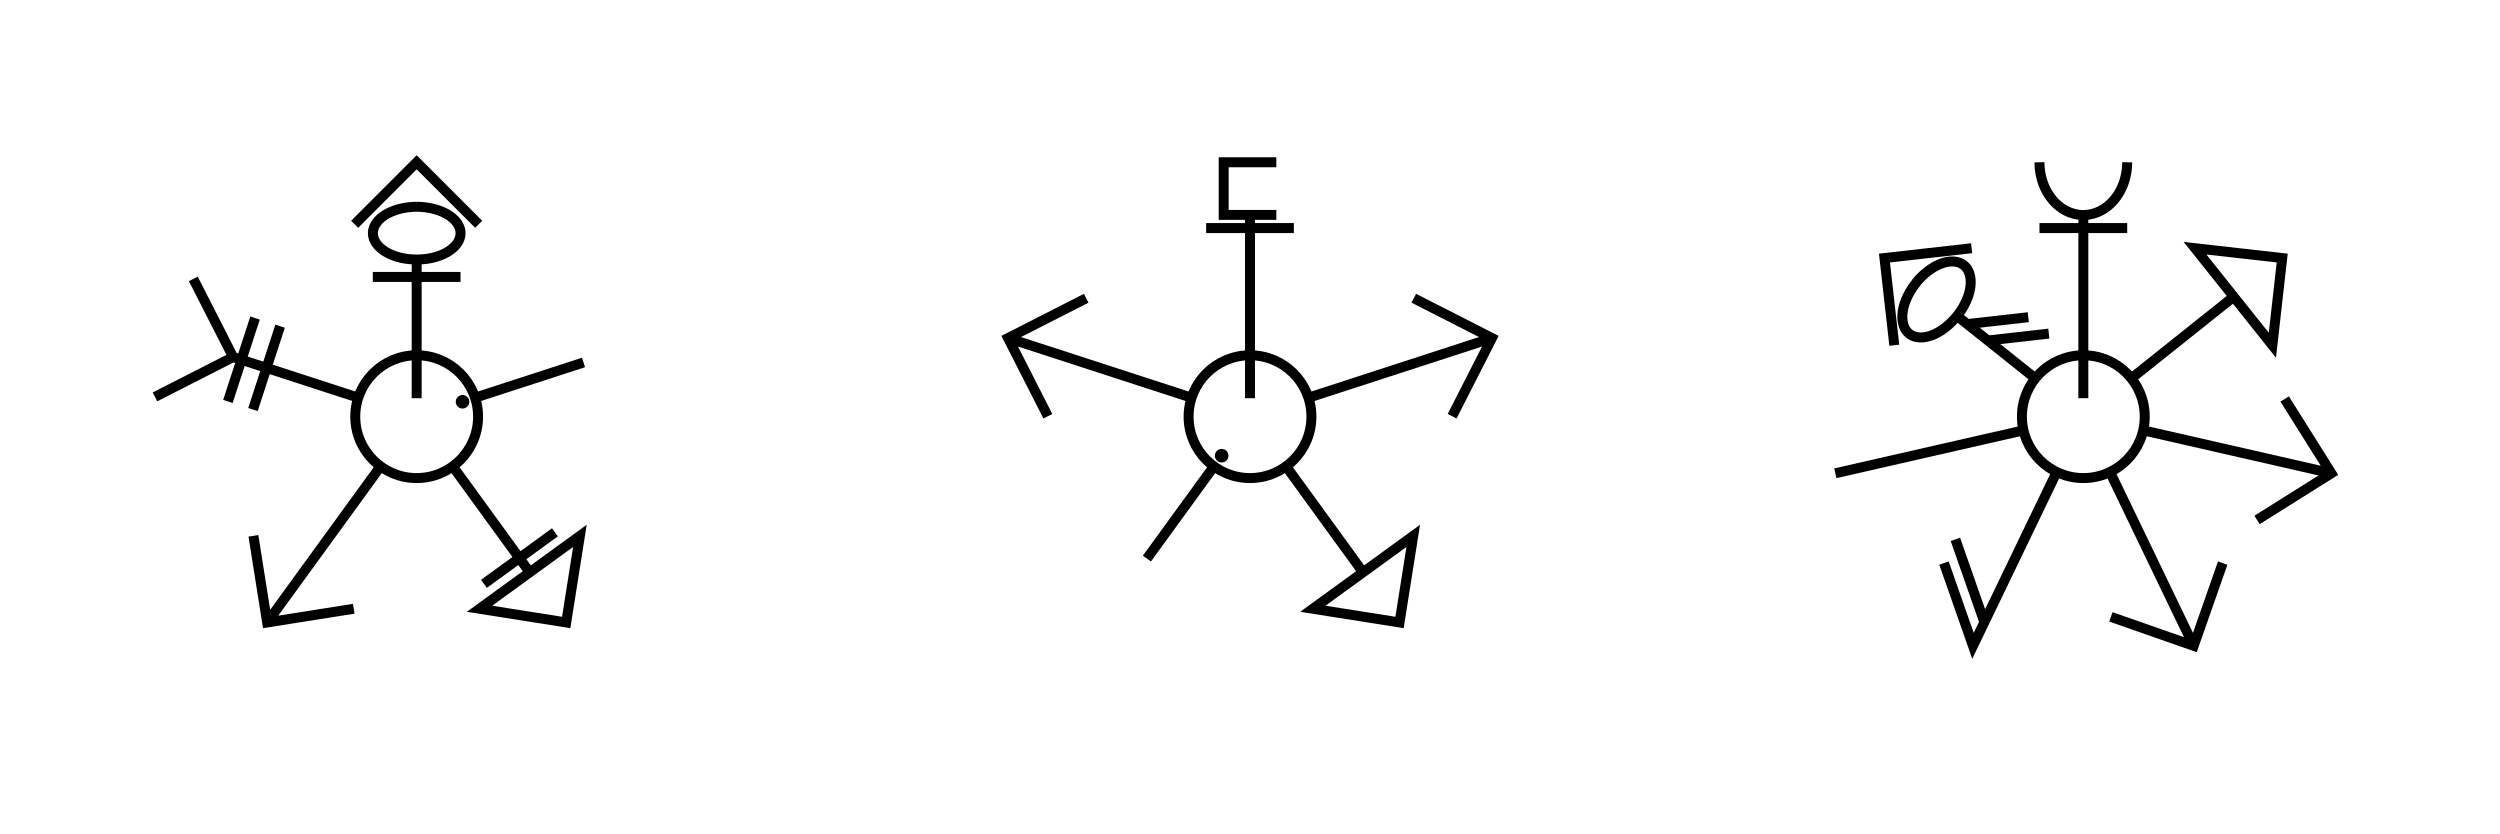
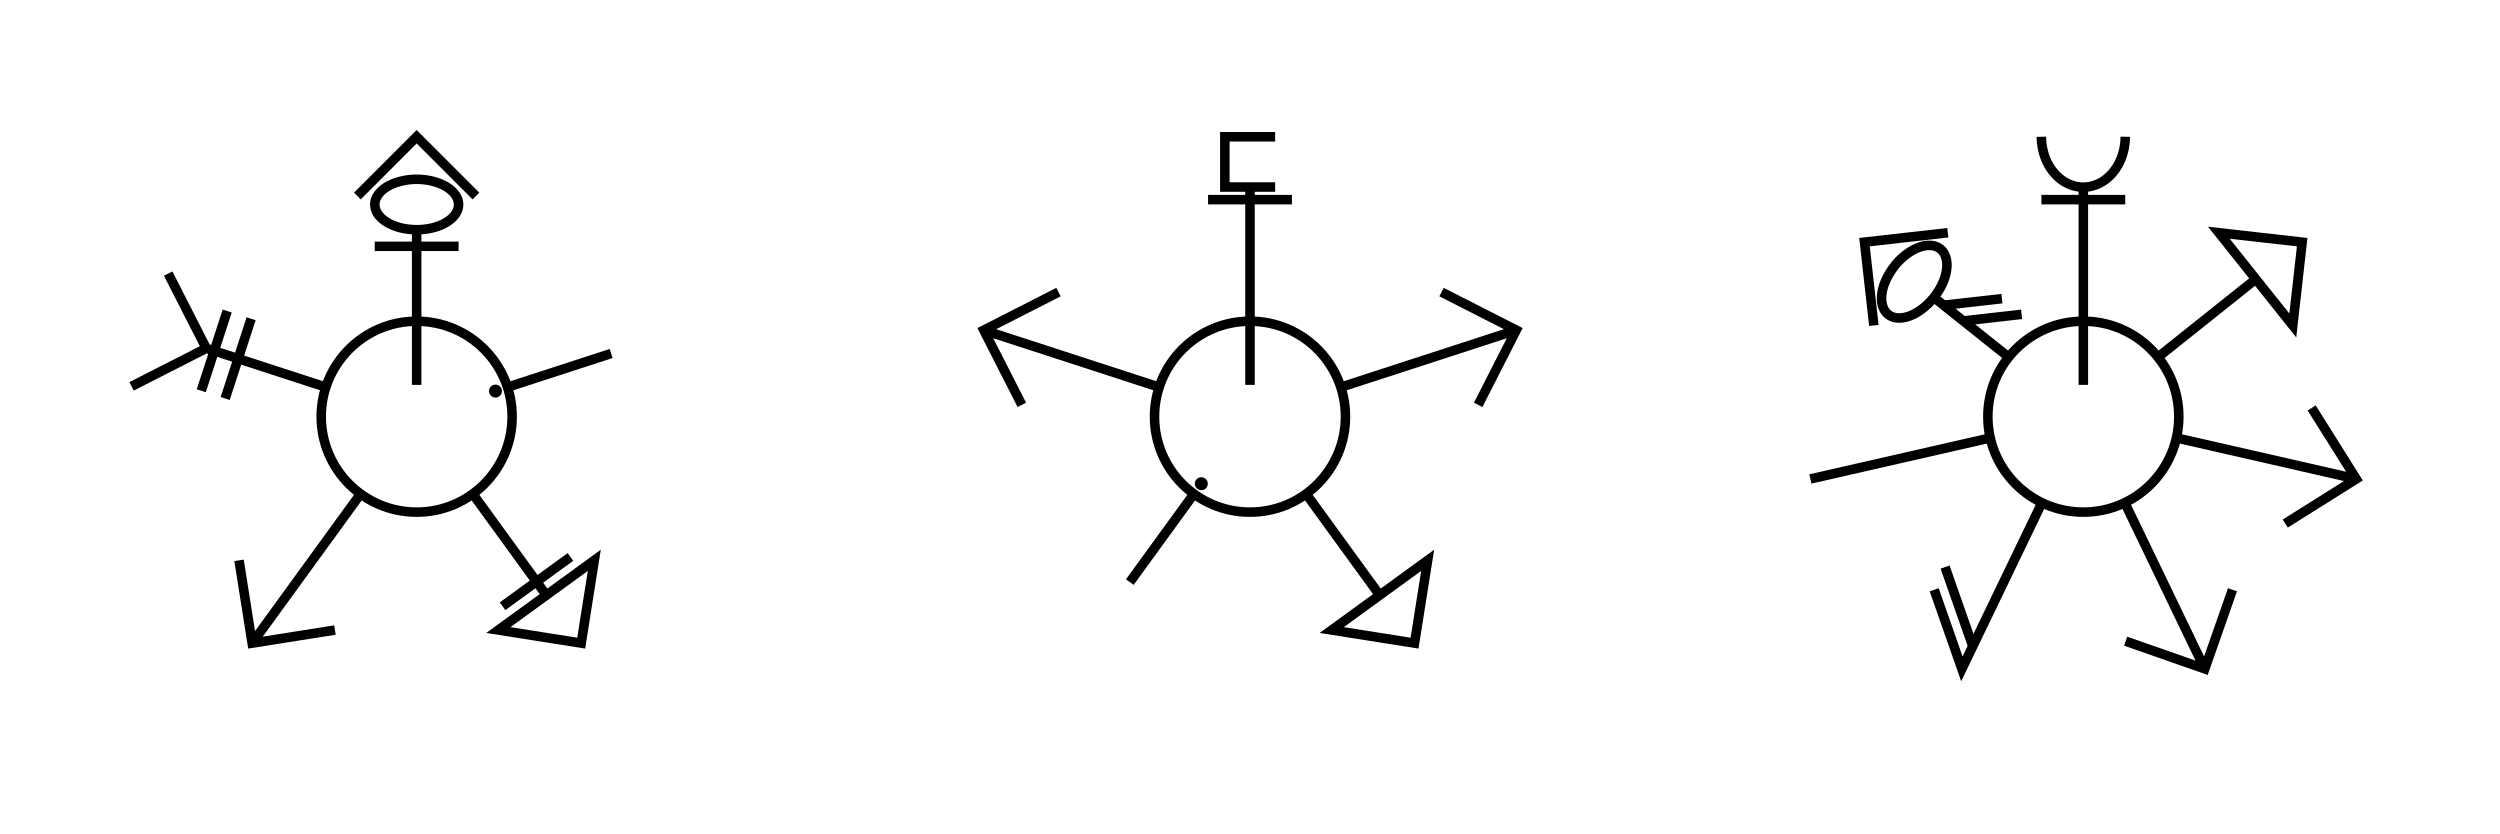
- <svg xmlns="http://www.w3.org/2000/svg" width="285" height="95" viewBox="0 0 285 95">
-   <path fill="none" stroke-width="1.136" stroke-linecap="butt" stroke-linejoin="miter" stroke="rgb(0%, 0%, 0%)" stroke-opacity="1" stroke-miterlimit="10" d="M 7 0 C 7 3.867 3.867 7 0 7 C -3.867 7 -7 3.867 -7 0 C -7 -3.867 -3.867 -7 0 -7 C 3.867 -7 7 -3.867 7 0 " transform="matrix(1, 0, 0, 1, 47.5, 47.5)" />
-   <path fill="none" stroke-width="1.136" stroke-linecap="butt" stroke-linejoin="miter" stroke="rgb(0%, 0%, 0%)" stroke-opacity="1" stroke-miterlimit="10" d="M 7 0 L 2.109 0 " transform="matrix(0.000000000000000061, -1, 1, 0.000000000000000061, 47.5, 47.5)" />
-   <path fill="none" stroke-width="1.136" stroke-linecap="butt" stroke-linejoin="miter" stroke="rgb(0%, 0%, 0%)" stroke-opacity="1" stroke-miterlimit="10" d="M 7 0 L 17.43 0 " transform="matrix(0.000000000000000061, -1, 1, 0.000000000000000061, 47.5, 47.5)" />
-   <path fill="none" stroke-width="1.136" stroke-linecap="butt" stroke-linejoin="miter" stroke="rgb(0%, 0%, 0%)" stroke-opacity="1" stroke-miterlimit="10" d="M 23.93 0 L 23.922 0.316 L 23.902 0.633 L 23.871 0.945 L 23.828 1.254 L 23.773 1.559 L 23.707 1.855 L 23.629 2.145 L 23.543 2.426 L 23.445 2.699 L 23.336 2.961 L 23.219 3.211 L 23.094 3.449 L 22.957 3.672 L 22.812 3.879 L 22.66 4.07 L 22.5 4.246 L 22.336 4.406 L 22.164 4.547 L 21.988 4.668 L 21.809 4.773 L 21.625 4.859 L 21.438 4.926 L 21.25 4.973 L 21.059 4.996 L 20.867 5 L 20.676 4.984 L 20.488 4.949 L 20.301 4.895 L 20.117 4.82 L 19.934 4.727 L 19.754 4.613 L 19.582 4.48 L 19.414 4.332 L 19.254 4.164 L 19.098 3.98 L 18.949 3.781 L 18.809 3.566 L 18.676 3.336 L 18.555 3.094 L 18.441 2.84 L 18.34 2.574 L 18.246 2.297 L 18.164 2.012 L 18.094 1.719 L 18.035 1.418 L 17.988 1.109 L 17.953 0.797 L 17.93 0.48 L 17.918 0.164 L 17.918 -0.152 L 17.93 -0.469 L 17.953 -0.785 L 17.988 -1.098 L 18.035 -1.406 L 18.094 -1.707 L 18.164 -2 L 18.246 -2.285 L 18.34 -2.562 L 18.441 -2.828 L 18.555 -3.082 L 18.676 -3.324 L 18.809 -3.555 L 18.949 -3.77 L 19.098 -3.969 L 19.254 -4.152 L 19.414 -4.32 L 19.582 -4.469 L 19.754 -4.602 L 19.934 -4.715 L 20.117 -4.809 L 20.301 -4.883 L 20.488 -4.938 L 20.676 -4.973 L 20.867 -4.988 L 21.059 -4.984 L 21.25 -4.961 L 21.438 -4.914 L 21.625 -4.848 L 21.809 -4.762 L 21.988 -4.656 L 22.164 -4.535 L 22.336 -4.395 L 22.5 -4.234 L 22.66 -4.059 L 22.812 -3.867 L 22.957 -3.66 L 23.094 -3.438 L 23.219 -3.199 L 23.336 -2.949 L 23.445 -2.688 L 23.543 -2.414 L 23.629 -2.133 L 23.707 -1.844 L 23.773 -1.547 L 23.828 -1.242 L 23.871 -0.934 L 23.902 -0.621 L 23.922 -0.305 L 23.93 0.012 " transform="matrix(0.000000000000000061, -1, 1, 0.000000000000000061, 47.5, 47.5)" />
-   <path fill="none" stroke-width="1.136" stroke-linecap="butt" stroke-linejoin="miter" stroke="rgb(0%, 0%, 0%)" stroke-opacity="1" stroke-miterlimit="10" d="M 15.93 0 L 15.93 -5 L 15.93 5 Z M 15.93 0 " transform="matrix(0.000000000000000061, -1, 1, 0.000000000000000061, 47.5, 47.5)" />
-   <path fill="none" stroke-width="1.136" stroke-linecap="butt" stroke-linejoin="miter" stroke="rgb(0%, 0%, 0%)" stroke-opacity="1" stroke-miterlimit="10" d="M 29 0 L 21.93 -7.07 L 29 0 L 21.93 7.07 Z M 29 0 " transform="matrix(0.000000000000000061, -1, 1, 0.000000000000000061, 47.5, 47.5)" />
-   <path fill="none" stroke-width="1.136" stroke-linecap="butt" stroke-linejoin="miter" stroke="rgb(0%, 0%, 0%)" stroke-opacity="1" stroke-miterlimit="10" d="M 6.999 -0.001 L 19.998 0 " transform="matrix(0.951057, -0.309017, 0.309017, 0.951057, 47.5, 47.5)" />
-   <path fill="none" stroke-width="1.136" stroke-linecap="butt" stroke-linejoin="miter" stroke="rgb(0%, 0%, 0%)" stroke-opacity="1" stroke-miterlimit="10" d="M 5.701 -0 L 5.696 0.04 L 5.684 0.077 L 5.655 0.129 L 5.63 0.154 L 5.598 0.176 L 5.584 0.184 L 5.547 0.196 L 5.512 0.202 L 5.491 0.203 L 5.452 0.198 L 5.414 0.186 L 5.38 0.167 L 5.364 0.153 L 5.351 0.141 L 5.317 0.093 L 5.298 0.038 L 5.296 0.02 L 5.294 -0.001 L 5.299 -0.04 L 5.311 -0.077 L 5.34 -0.129 L 5.365 -0.154 L 5.397 -0.177 L 5.412 -0.184 L 5.449 -0.197 L 5.483 -0.202 L 5.504 -0.204 L 5.544 -0.199 L 5.581 -0.187 L 5.616 -0.167 L 5.632 -0.154 L 5.644 -0.142 L 5.678 -0.094 L 5.697 -0.038 L 5.7 -0.021 L 5.701 -0 L 5.696 0.04 L 5.684 0.077 L 5.655 0.129 L 5.63 0.154 L 5.598 0.176 L 5.584 0.184 L 5.547 0.196 L 5.512 0.202 L 5.491 0.203 L 5.452 0.198 L 5.414 0.186 L 5.38 0.167 L 5.364 0.153 L 5.351 0.141 L 5.317 0.093 L 5.298 0.038 L 5.296 0.02 L 5.294 -0.001 " transform="matrix(0.951057, -0.309017, 0.309017, 0.951057, 47.5, 47.5)" />
-   <path fill="none" stroke-width="1.136" stroke-linecap="butt" stroke-linejoin="miter" stroke="rgb(0%, 0%, 0%)" stroke-opacity="1" stroke-miterlimit="10" d="M 7 0.002 L 21.928 0.003 " transform="matrix(0.587785, 0.809017, -0.809017, 0.587785, 47.5, 47.5)" />
-   <path fill="none" stroke-width="1.136" stroke-linecap="butt" stroke-linejoin="miter" stroke="rgb(0%, 0%, 0%)" stroke-opacity="1" stroke-miterlimit="10" d="M 29 -0.001 L 21.93 -7.07 L 21.929 7.073 Z M 29 -0.001 " transform="matrix(0.587785, 0.809017, -0.809017, 0.587785, 47.5, 47.5)" />
-   <path fill="none" stroke-width="1.136" stroke-linecap="butt" stroke-linejoin="miter" stroke="rgb(0%, 0%, 0%)" stroke-opacity="1" stroke-miterlimit="10" d="M 19.928 -0.002 L 19.93 -5.002 L 19.926 4.999 Z M 19.928 -0.002 " transform="matrix(0.587785, 0.809017, -0.809017, 0.587785, 47.5, 47.5)" />
-   <path fill="none" stroke-width="1.136" stroke-linecap="butt" stroke-linejoin="miter" stroke="rgb(0%, 0%, 0%)" stroke-opacity="1" stroke-miterlimit="10" d="M 28.749 0.001 L 6.997 0.001 L 28.749 0.001 M 29 0.001 L 21.932 -7.069 L 29 0.001 L 21.93 7.07 Z M 29 0.001 " transform="matrix(-0.587785, 0.809017, -0.809017, -0.587785, 47.5, 47.5)" />
-   <path fill="none" stroke-width="1.136" stroke-linecap="butt" stroke-linejoin="miter" stroke="rgb(0%, 0%, 0%)" stroke-opacity="1" stroke-miterlimit="10" d="M 21.998 -0.001 L 6.998 -0.002 L 21.998 -0.001 L 29.07 -7.071 L 21.998 -0.001 L 29.069 7.07 Z M 21.998 -0.001 " transform="matrix(-0.951057, -0.309017, 0.309017, -0.951057, 47.5, 47.5)" />
-   <path fill="none" stroke-width="1.136" stroke-linecap="butt" stroke-linejoin="miter" stroke="rgb(0%, 0%, 0%)" stroke-opacity="1" stroke-miterlimit="10" d="M 21 -0.001 L 21.002 -5 L 20.998 4.998 Z M 21 -0.001 " transform="matrix(-0.951057, -0.309017, 0.309017, -0.951057, 47.5, 47.5)" />
-   <path fill="none" stroke-width="1.136" stroke-linecap="butt" stroke-linejoin="miter" stroke="rgb(0%, 0%, 0%)" stroke-opacity="1" stroke-miterlimit="10" d="M 17.998 0.001 L 18 -4.998 L 17.996 5 Z M 17.998 0.001 " transform="matrix(-0.951057, -0.309017, 0.309017, -0.951057, 47.5, 47.5)" />
-   <path fill="none" stroke-width="1.136" stroke-linecap="butt" stroke-linejoin="miter" stroke="rgb(0%, 0%, 0%)" stroke-opacity="1" stroke-miterlimit="10" d="M 7 0 C 7 3.867 3.867 7 0 7 C -3.867 7 -7 3.867 -7 0 C -7 -3.867 -3.867 -7 0 -7 C 3.867 -7 7 -3.867 7 0 " transform="matrix(1, 0, 0, 1, 142.5, 47.5)" />
-   <path fill="none" stroke-width="1.136" stroke-linecap="butt" stroke-linejoin="miter" stroke="rgb(0%, 0%, 0%)" stroke-opacity="1" stroke-miterlimit="10" d="M 7 0 L 2.109 0 " transform="matrix(0.000000000000000061, -1, 1, 0.000000000000000061, 142.5, 47.5)" />
-   <path fill="none" stroke-width="1.136" stroke-linecap="butt" stroke-linejoin="miter" stroke="rgb(0%, 0%, 0%)" stroke-opacity="1" stroke-miterlimit="10" d="M 7 0 L 23 0 " transform="matrix(0.000000000000000061, -1, 1, 0.000000000000000061, 142.5, 47.5)" />
-   <path fill="none" stroke-width="1.136" stroke-linecap="butt" stroke-linejoin="miter" stroke="rgb(0%, 0%, 0%)" stroke-opacity="1" stroke-miterlimit="10" d="M 23 3 L 23 -3 L 29 -3 L 29 3 L 29 -3 L 23 -3 Z M 23 3 " transform="matrix(0.000000000000000061, -1, 1, 0.000000000000000061, 142.5, 47.5)" />
-   <path fill="none" stroke-width="1.136" stroke-linecap="butt" stroke-linejoin="miter" stroke="rgb(0%, 0%, 0%)" stroke-opacity="1" stroke-miterlimit="10" d="M 21.5 0 L 21.5 -5 L 21.5 5 Z M 21.5 0 " transform="matrix(0.000000000000000061, -1, 1, 0.000000000000000061, 142.5, 47.5)" />
-   <path fill="none" stroke-width="1.136" stroke-linecap="butt" stroke-linejoin="miter" stroke="rgb(0%, 0%, 0%)" stroke-opacity="1" stroke-miterlimit="10" d="M 28.75 0.002 L 7.002 0.004 L 28.75 0.002 M 29.001 0.001 L 21.93 -7.069 L 29.001 0.001 L 21.931 7.072 Z M 29.001 0.001 " transform="matrix(0.951057, -0.309017, 0.309017, 0.951057, 142.5, 47.5)" />
-   <path fill="none" stroke-width="1.136" stroke-linecap="butt" stroke-linejoin="miter" stroke="rgb(0%, 0%, 0%)" stroke-opacity="1" stroke-miterlimit="10" d="M 7 0.002 L 21.928 0.003 " transform="matrix(0.587785, 0.809017, -0.809017, 0.587785, 142.5, 47.5)" />
-   <path fill="none" stroke-width="1.136" stroke-linecap="butt" stroke-linejoin="miter" stroke="rgb(0%, 0%, 0%)" stroke-opacity="1" stroke-miterlimit="10" d="M 29 -0.001 L 21.93 -7.07 L 21.929 7.073 Z M 29 -0.001 " transform="matrix(0.587785, 0.809017, -0.809017, 0.587785, 142.5, 47.5)" />
-   <path fill="none" stroke-width="1.136" stroke-linecap="butt" stroke-linejoin="miter" stroke="rgb(0%, 0%, 0%)" stroke-opacity="1" stroke-miterlimit="10" d="M 7 -0.002 L 19.998 -0.001 " transform="matrix(-0.587785, 0.809017, -0.809017, -0.587785, 142.5, 47.5)" />
-   <path fill="none" stroke-width="1.136" stroke-linecap="butt" stroke-linejoin="miter" stroke="rgb(0%, 0%, 0%)" stroke-opacity="1" stroke-miterlimit="10" d="M 5.702 -0 L 5.702 0.019 L 5.699 0.036 L 5.688 0.073 L 5.672 0.104 L 5.661 0.122 L 5.634 0.151 L 5.602 0.174 L 5.566 0.191 L 5.545 0.196 L 5.511 0.202 L 5.472 0.201 L 5.416 0.184 L 5.4 0.176 L 5.382 0.165 L 5.353 0.138 L 5.33 0.106 L 5.305 0.052 L 5.3 0.031 L 5.297 0.014 L 5.298 -0.025 L 5.3 -0.041 L 5.312 -0.079 L 5.328 -0.11 L 5.339 -0.128 L 5.366 -0.157 L 5.398 -0.18 L 5.434 -0.196 L 5.454 -0.202 L 5.489 -0.207 L 5.528 -0.207 L 5.584 -0.189 L 5.599 -0.181 L 5.617 -0.17 L 5.647 -0.143 L 5.67 -0.112 L 5.694 -0.057 L 5.7 -0.037 L 5.703 -0.02 L 5.702 0.019 L 5.699 0.036 L 5.688 0.073 L 5.672 0.104 L 5.661 0.122 L 5.634 0.151 L 5.602 0.174 L 5.566 0.191 L 5.545 0.196 L 5.511 0.202 L 5.472 0.201 L 5.416 0.184 L 5.4 0.176 L 5.382 0.165 L 5.353 0.138 L 5.33 0.106 L 5.305 0.052 L 5.3 0.031 L 5.297 0.014 L 5.298 -0.006 " transform="matrix(-0.587785, 0.809017, -0.809017, -0.587785, 142.5, 47.5)" />
-   <path fill="none" stroke-width="1.136" stroke-linecap="butt" stroke-linejoin="miter" stroke="rgb(0%, 0%, 0%)" stroke-opacity="1" stroke-miterlimit="10" d="M 28.75 -0.002 L 7.002 -0.004 L 28.75 -0.002 M 29.001 -0.001 L 21.931 -7.072 L 29.001 -0.001 L 21.93 7.069 Z M 29.001 -0.001 " transform="matrix(-0.951057, -0.309017, 0.309017, -0.951057, 142.5, 47.5)" />
-   <path fill="none" stroke-width="1.136" stroke-linecap="butt" stroke-linejoin="miter" stroke="rgb(0%, 0%, 0%)" stroke-opacity="1" stroke-miterlimit="10" d="M 7 0 C 7 3.867 3.867 7 0 7 C -3.867 7 -7 3.867 -7 0 C -7 -3.867 -3.867 -7 0 -7 C 3.867 -7 7 -3.867 7 0 " transform="matrix(1, 0, 0, 1, 237.5, 47.5)" />
-   <path fill="none" stroke-width="1.136" stroke-linecap="butt" stroke-linejoin="miter" stroke="rgb(0%, 0%, 0%)" stroke-opacity="1" stroke-miterlimit="10" d="M 7 0 L 2.109 0 " transform="matrix(0.000000000000000061, -1, 1, 0.000000000000000061, 237.5, 47.5)" />
-   <path fill="none" stroke-width="1.136" stroke-linecap="butt" stroke-linejoin="miter" stroke="rgb(0%, 0%, 0%)" stroke-opacity="1" stroke-miterlimit="10" d="M 7 0 L 23 0 " transform="matrix(0.000000000000000061, -1, 1, 0.000000000000000061, 237.5, 47.5)" />
-   <path fill="none" stroke-width="1.136" stroke-linecap="butt" stroke-linejoin="miter" stroke="rgb(0%, 0%, 0%)" stroke-opacity="1" stroke-miterlimit="10" d="M 29 5 L 28.809 4.996 L 28.617 4.988 L 28.426 4.977 L 28.238 4.957 L 28.051 4.934 L 27.863 4.906 L 27.676 4.875 L 27.492 4.836 L 27.309 4.793 L 27.125 4.746 L 26.945 4.695 L 26.766 4.641 L 26.59 4.578 L 26.418 4.512 L 26.246 4.441 L 26.078 4.367 L 25.914 4.289 L 25.754 4.207 L 25.594 4.121 L 25.438 4.027 L 25.285 3.93 L 25.137 3.828 L 24.992 3.723 L 24.852 3.613 L 24.715 3.504 L 24.582 3.391 L 24.457 3.273 L 24.336 3.152 L 24.219 3.027 L 24.105 2.898 L 23.996 2.77 L 23.895 2.637 L 23.797 2.5 L 23.703 2.363 L 23.617 2.223 L 23.535 2.078 L 23.457 1.934 L 23.387 1.785 L 23.32 1.637 L 23.262 1.484 L 23.207 1.332 L 23.16 1.18 L 23.117 1.023 L 23.082 0.867 L 23.051 0.711 L 23.027 0.555 L 23.008 0.398 L 22.996 0.238 L 22.988 0.078 L 22.988 -0.082 L 22.996 -0.242 L 23.008 -0.402 L 23.027 -0.559 L 23.051 -0.715 L 23.082 -0.871 L 23.117 -1.027 L 23.16 -1.184 L 23.207 -1.336 L 23.262 -1.488 L 23.32 -1.641 L 23.387 -1.789 L 23.457 -1.938 L 23.535 -2.082 L 23.617 -2.227 L 23.703 -2.367 L 23.797 -2.504 L 23.895 -2.641 L 23.996 -2.773 L 24.105 -2.902 L 24.219 -3.031 L 24.336 -3.156 L 24.457 -3.277 L 24.582 -3.395 L 24.715 -3.508 L 24.852 -3.617 L 24.992 -3.727 L 25.137 -3.832 L 25.285 -3.934 L 25.438 -4.031 L 25.594 -4.125 L 25.754 -4.211 L 25.914 -4.293 L 26.078 -4.371 L 26.246 -4.445 L 26.418 -4.516 L 26.59 -4.582 L 26.766 -4.645 L 26.945 -4.699 L 27.125 -4.75 L 27.309 -4.797 L 27.492 -4.84 L 27.676 -4.879 L 27.863 -4.91 L 28.051 -4.938 L 28.238 -4.961 L 28.426 -4.98 L 28.617 -4.992 L 28.809 -5 L 29 -5.004 " transform="matrix(0.000000000000000061, -1, 1, 0.000000000000000061, 237.5, 47.5)" />
-   <path fill="none" stroke-width="1.136" stroke-linecap="butt" stroke-linejoin="miter" stroke="rgb(0%, 0%, 0%)" stroke-opacity="1" stroke-miterlimit="10" d="M 21.5 0 L 21.5 -5 L 21.5 5 Z M 21.5 0 " transform="matrix(0.000000000000000061, -1, 1, 0.000000000000000061, 237.5, 47.5)" />
-   <path fill="none" stroke-width="1.136" stroke-linecap="butt" stroke-linejoin="miter" stroke="rgb(0%, 0%, 0%)" stroke-opacity="1" stroke-miterlimit="10" d="M 6.999 0.001 L 21.928 0 " transform="matrix(0.781831, -0.62349, 0.62349, 0.781831, 237.5, 47.5)" />
-   <path fill="none" stroke-width="1.136" stroke-linecap="butt" stroke-linejoin="miter" stroke="rgb(0%, 0%, 0%)" stroke-opacity="1" stroke-miterlimit="10" d="M 29 -0.001 L 21.929 -7.074 L 21.927 7.069 Z M 29 -0.001 " transform="matrix(0.781831, -0.62349, 0.62349, 0.781831, 237.5, 47.5)" />
-   <path fill="none" stroke-width="1.136" stroke-linecap="butt" stroke-linejoin="miter" stroke="rgb(0%, 0%, 0%)" stroke-opacity="1" stroke-miterlimit="10" d="M 28.752 0 L 7.004 0 L 28.752 0 M 29.001 -0 L 21.929 -7.073 L 29.001 -0 L 21.928 7.071 Z M 29.001 -0 " transform="matrix(0.974928, 0.222521, -0.222521, 0.974928, 237.5, 47.5)" />
-   <path fill="none" stroke-width="1.136" stroke-linecap="butt" stroke-linejoin="miter" stroke="rgb(0%, 0%, 0%)" stroke-opacity="1" stroke-miterlimit="10" d="M 28.749 0.001 L 6.997 0.001 L 28.749 0.001 M 29 0.001 L 21.931 -7.071 L 29 0.001 L 21.928 7.07 Z M 29 0.001 " transform="matrix(0.433884, 0.900969, -0.900969, 0.433884, 237.5, 47.5)" />
-   <path fill="none" stroke-width="1.136" stroke-linecap="butt" stroke-linejoin="miter" stroke="rgb(0%, 0%, 0%)" stroke-opacity="1" stroke-miterlimit="10" d="M 29 -0.001 L 7.001 -0.003 L 29 -0.001 L 21.931 7.071 Z M 29 -0.001 " transform="matrix(-0.433884, 0.900969, -0.900969, -0.433884, 237.5, 47.5)" />
-   <path fill="none" stroke-width="1.136" stroke-linecap="butt" stroke-linejoin="miter" stroke="rgb(0%, 0%, 0%)" stroke-opacity="1" stroke-miterlimit="10" d="M 26.001 -0 L 18.932 7.072 Z M 26.001 -0 " transform="matrix(-0.433884, 0.900969, -0.900969, -0.433884, 237.5, 47.5)" />
-   <path fill="none" stroke-width="1.136" stroke-linecap="butt" stroke-linejoin="miter" stroke="rgb(0%, 0%, 0%)" stroke-opacity="1" stroke-miterlimit="10" d="M 7 -0.001 L 29.001 0 " transform="matrix(-0.974928, 0.222521, -0.222521, -0.974928, 237.5, 47.5)" />
-   <path fill="none" stroke-width="1.136" stroke-linecap="butt" stroke-linejoin="miter" stroke="rgb(0%, 0%, 0%)" stroke-opacity="1" stroke-miterlimit="10" d="M 6.999 -0.001 L 17.926 -0.001 " transform="matrix(-0.781831, -0.62349, 0.62349, -0.781831, 237.5, 47.5)" />
-   <path fill="none" stroke-width="1.136" stroke-linecap="butt" stroke-linejoin="miter" stroke="rgb(0%, 0%, 0%)" stroke-opacity="1" stroke-miterlimit="10" d="M 24.427 0 L 24.422 0.32 L 24.403 0.634 L 24.373 0.948 L 24.33 1.257 L 24.277 1.56 L 24.21 1.858 L 24.132 2.149 L 24.048 2.432 L 23.95 2.704 L 23.843 2.964 L 23.726 3.213 L 23.6 3.448 L 23.463 3.672 L 23.32 3.881 L 23.168 4.072 L 23.009 4.249 L 22.844 4.406 L 22.672 4.548 L 22.497 4.672 L 22.316 4.777 L 22.134 4.862 L 21.946 4.927 L 21.757 4.973 L 21.568 4.999 L 21.378 5.005 L 21.188 4.992 L 21 4.957 L 20.812 4.902 L 20.626 4.826 L 20.445 4.73 L 20.266 4.618 L 20.091 4.487 L 19.922 4.338 L 19.76 4.172 L 19.603 3.988 L 19.453 3.787 L 19.313 3.574 L 19.18 3.345 L 19.058 3.103 L 18.945 2.849 L 18.841 2.582 L 18.75 2.304 L 18.668 2.02 L 18.599 1.726 L 18.538 1.424 L 18.489 1.119 L 18.455 0.806 L 18.429 0.492 L 18.417 0.177 L 18.417 -0.143 L 18.43 -0.458 L 18.455 -0.773 L 18.49 -1.085 L 18.539 -1.394 L 18.598 -1.696 L 18.667 -1.991 L 18.749 -2.276 L 18.842 -2.555 L 18.944 -2.822 L 19.056 -3.076 L 19.178 -3.318 L 19.309 -3.548 L 19.448 -3.763 L 19.598 -3.963 L 19.752 -4.145 L 19.913 -4.313 L 20.083 -4.464 L 20.256 -4.597 L 20.436 -4.71 L 20.616 -4.804 L 20.802 -4.878 L 20.989 -4.932 L 21.176 -4.966 L 21.364 -4.981 L 21.552 -4.977 L 21.741 -4.952 L 21.931 -4.909 L 22.118 -4.843 L 22.301 -4.759 L 22.478 -4.655 L 22.656 -4.533 L 22.826 -4.394 L 22.992 -4.236 L 23.151 -4.063 L 23.304 -3.87 L 23.45 -3.662 L 23.586 -3.441 L 23.715 -3.204 L 23.835 -2.954 L 23.944 -2.692 L 24.041 -2.42 L 24.126 -2.138 L 24.202 -1.848 L 24.265 -1.549 L 24.317 -1.246 L 24.36 -0.935 L 24.392 -0.621 L 24.409 -0.305 L 24.415 0.01 " transform="matrix(-0.781831, -0.62349, 0.62349, -0.781831, 237.5, 47.5)" />
-   <path fill="none" stroke-width="1.136" stroke-linecap="butt" stroke-linejoin="miter" stroke="rgb(0%, 0%, 0%)" stroke-opacity="1" stroke-miterlimit="10" d="M 16.928 0 L 11.978 4.952 " transform="matrix(-0.781831, -0.62349, 0.62349, -0.781831, 237.5, 47.5)" />
-   <path fill="none" stroke-width="1.136" stroke-linecap="butt" stroke-linejoin="miter" stroke="rgb(0%, 0%, 0%)" stroke-opacity="1" stroke-miterlimit="10" d="M 29 0.001 L 21.927 -7.069 L 29 0.001 L 21.929 7.074 Z M 29 0.001 " transform="matrix(-0.781831, -0.62349, 0.62349, -0.781831, 237.5, 47.5)" />
-   <path fill="none" stroke-width="1.136" stroke-linecap="butt" stroke-linejoin="miter" stroke="rgb(0%, 0%, 0%)" stroke-opacity="1" stroke-miterlimit="10" d="M 13.929 -0.001 L 8.979 4.95 " transform="matrix(-0.781831, -0.62349, 0.62349, -0.781831, 237.5, 47.5)" />
+ <svg xmlns="http://www.w3.org/2000/svg" width="298.158" height="99.386" viewBox="0 0 298.158 99.386">
+   <path fill="none" stroke-width="1.136" stroke-linecap="butt" stroke-linejoin="miter" stroke="rgb(0%, 0%, 0%)" stroke-opacity="1" stroke-miterlimit="10" d="M 11.385 -0.002 C 11.385 6.287 6.287 11.385 -0.002 11.385 C -6.287 11.385 -11.384 6.287 -11.384 -0.002 C -11.384 -6.287 -6.287 -11.384 -0.002 -11.384 C 6.287 -11.384 11.385 -6.287 11.385 -0.002 " transform="matrix(1, 0, 0, 1, 49.69302, 49.69302)" />
+   <path fill="none" stroke-width="1.136" stroke-linecap="butt" stroke-linejoin="miter" stroke="rgb(0%, 0%, 0%)" stroke-opacity="1" stroke-miterlimit="10" d="M 11.384 -0.002 L 3.795 -0.002 " transform="matrix(0.000000000000000061, -1, 1, 0.000000000000000061, 49.69302, 49.69302)" />
+   <path fill="none" stroke-width="1.136" stroke-linecap="butt" stroke-linejoin="miter" stroke="rgb(0%, 0%, 0%)" stroke-opacity="1" stroke-miterlimit="10" d="M 11.384 -0.002 L 21.814 -0.002 " transform="matrix(0.000000000000000061, -1, 1, 0.000000000000000061, 49.69302, 49.69302)" />
+   <path fill="none" stroke-width="1.136" stroke-linecap="butt" stroke-linejoin="miter" stroke="rgb(0%, 0%, 0%)" stroke-opacity="1" stroke-miterlimit="10" d="M 28.314 -0.002 L 28.306 0.315 L 28.287 0.631 L 28.256 0.944 L 28.213 1.252 L 28.158 1.557 L 28.091 1.854 L 28.013 2.143 L 27.927 2.424 L 27.83 2.698 L 27.72 2.959 L 27.603 3.209 L 27.478 3.448 L 27.341 3.67 L 27.197 3.877 L 27.045 4.069 L 26.884 4.244 L 26.72 4.405 L 26.548 4.545 L 26.373 4.666 L 26.193 4.772 L 26.009 4.858 L 25.822 4.924 L 25.634 4.971 L 25.443 4.994 L 25.252 4.998 L 25.06 4.983 L 24.873 4.948 L 24.685 4.893 L 24.502 4.819 L 24.318 4.725 L 24.138 4.612 L 23.966 4.479 L 23.798 4.33 L 23.638 4.162 L 23.482 3.979 L 23.334 3.78 L 23.193 3.565 L 23.06 3.334 L 22.939 3.092 L 22.826 2.838 L 22.724 2.573 L 22.631 2.295 L 22.548 2.01 L 22.478 1.717 L 22.42 1.416 L 22.373 1.108 L 22.338 0.795 L 22.314 0.479 L 22.302 0.162 L 22.302 -0.154 L 22.314 -0.47 L 22.338 -0.787 L 22.373 -1.099 L 22.42 -1.408 L 22.478 -1.709 L 22.548 -2.002 L 22.631 -2.287 L 22.724 -2.564 L 22.826 -2.83 L 22.939 -3.084 L 23.06 -3.326 L 23.193 -3.556 L 23.334 -3.771 L 23.482 -3.97 L 23.638 -4.154 L 23.798 -4.322 L 23.966 -4.47 L 24.138 -4.603 L 24.318 -4.716 L 24.502 -4.81 L 24.685 -4.884 L 24.873 -4.939 L 25.06 -4.974 L 25.252 -4.99 L 25.443 -4.986 L 25.634 -4.963 L 25.822 -4.916 L 26.009 -4.849 L 26.193 -4.763 L 26.373 -4.658 L 26.548 -4.537 L 26.72 -4.396 L 26.884 -4.236 L 27.045 -4.06 L 27.197 -3.869 L 27.341 -3.662 L 27.478 -3.439 L 27.603 -3.201 L 27.72 -2.951 L 27.83 -2.689 L 27.927 -2.416 L 28.013 -2.134 L 28.091 -1.845 L 28.158 -1.548 L 28.213 -1.244 L 28.256 -0.935 L 28.287 -0.623 L 28.306 -0.306 L 28.314 0.01 " transform="matrix(0.000000000000000061, -1, 1, 0.000000000000000061, 49.69302, 49.69302)" />
+   <path fill="none" stroke-width="1.136" stroke-linecap="butt" stroke-linejoin="miter" stroke="rgb(0%, 0%, 0%)" stroke-opacity="1" stroke-miterlimit="10" d="M 20.314 -0.002 L 20.314 -5.002 L 20.314 4.998 Z M 20.314 -0.002 " transform="matrix(0.000000000000000061, -1, 1, 0.000000000000000061, 49.69302, 49.69302)" />
+   <path fill="none" stroke-width="1.136" stroke-linecap="butt" stroke-linejoin="miter" stroke="rgb(0%, 0%, 0%)" stroke-opacity="1" stroke-miterlimit="10" d="M 33.384 -0.002 L 26.314 -7.072 L 33.384 -0.002 L 26.314 7.069 Z M 33.384 -0.002 " transform="matrix(0.000000000000000061, -1, 1, 0.000000000000000061, 49.69302, 49.69302)" />
+   <path fill="none" stroke-width="1.136" stroke-linecap="butt" stroke-linejoin="miter" stroke="rgb(0%, 0%, 0%)" stroke-opacity="1" stroke-miterlimit="10" d="M 11.387 0.002 L 24.386 0.003 " transform="matrix(0.951057, -0.309017, 0.309017, 0.951057, 49.69302, 49.69302)" />
+   <path fill="none" stroke-width="1.136" stroke-linecap="butt" stroke-linejoin="miter" stroke="rgb(0%, 0%, 0%)" stroke-opacity="1" stroke-miterlimit="10" d="M 10.085 0.002 L 10.081 0.041 L 10.069 0.078 L 10.039 0.131 L 10.015 0.155 L 9.983 0.178 L 9.968 0.185 L 9.931 0.198 L 9.897 0.203 L 9.876 0.205 L 9.836 0.2 L 9.799 0.188 L 9.764 0.168 L 9.748 0.155 L 9.735 0.143 L 9.702 0.095 L 9.683 0.039 L 9.68 0.022 L 9.679 0.001 L 9.683 -0.038 L 9.696 -0.076 L 9.725 -0.128 L 9.749 -0.153 L 9.781 -0.175 L 9.796 -0.183 L 9.833 -0.195 L 9.868 -0.2 L 9.888 -0.202 L 9.928 -0.197 L 9.965 -0.185 L 10 -0.166 L 10.016 -0.152 L 10.029 -0.14 L 10.062 -0.092 L 10.081 -0.037 L 10.084 -0.019 L 10.085 0.002 L 10.081 0.041 L 10.069 0.078 L 10.039 0.131 L 10.015 0.155 L 9.983 0.178 L 9.968 0.185 L 9.931 0.198 L 9.897 0.203 L 9.876 0.205 L 9.836 0.2 L 9.799 0.188 L 9.764 0.168 L 9.748 0.155 L 9.735 0.143 L 9.702 0.095 L 9.683 0.039 L 9.68 0.022 L 9.679 0.001 " transform="matrix(0.951057, -0.309017, 0.309017, 0.951057, 49.69302, 49.69302)" />
+   <path fill="none" stroke-width="1.136" stroke-linecap="butt" stroke-linejoin="miter" stroke="rgb(0%, 0%, 0%)" stroke-opacity="1" stroke-miterlimit="10" d="M 11.388 0 L 26.316 0.002 " transform="matrix(0.587785, 0.809017, -0.809017, 0.587785, 49.69302, 49.69302)" />
+   <path fill="none" stroke-width="1.136" stroke-linecap="butt" stroke-linejoin="miter" stroke="rgb(0%, 0%, 0%)" stroke-opacity="1" stroke-miterlimit="10" d="M 33.386 0 L 26.315 -7.068 L 26.315 7.074 Z M 33.386 0 " transform="matrix(0.587785, 0.809017, -0.809017, 0.587785, 49.69302, 49.69302)" />
+   <path fill="none" stroke-width="1.136" stroke-linecap="butt" stroke-linejoin="miter" stroke="rgb(0%, 0%, 0%)" stroke-opacity="1" stroke-miterlimit="10" d="M 24.314 -0 L 24.316 -5.001 L 24.312 5.001 Z M 24.314 -0 " transform="matrix(0.587785, 0.809017, -0.809017, 0.587785, 49.69302, 49.69302)" />
+   <path fill="none" stroke-width="1.136" stroke-linecap="butt" stroke-linejoin="miter" stroke="rgb(0%, 0%, 0%)" stroke-opacity="1" stroke-miterlimit="10" d="M 33.134 -0.002 L 11.382 -0.002 L 33.134 -0.002 M 33.386 -0.001 L 26.317 -7.072 L 33.386 -0.001 L 26.315 7.067 Z M 33.386 -0.001 " transform="matrix(-0.587785, 0.809017, -0.809017, -0.587785, 49.69302, 49.69302)" />
+   <path fill="none" stroke-width="1.136" stroke-linecap="butt" stroke-linejoin="miter" stroke="rgb(0%, 0%, 0%)" stroke-opacity="1" stroke-miterlimit="10" d="M 26.387 -0 L 11.387 -0.001 L 26.387 -0 L 33.458 -7.07 L 26.387 -0 L 33.457 7.071 Z M 26.387 -0 " transform="matrix(-0.951057, -0.309017, 0.309017, -0.951057, 49.69302, 49.69302)" />
+   <path fill="none" stroke-width="1.136" stroke-linecap="butt" stroke-linejoin="miter" stroke="rgb(0%, 0%, 0%)" stroke-opacity="1" stroke-miterlimit="10" d="M 25.385 0.001 L 25.387 -4.998 L 25.383 5 Z M 25.385 0.001 " transform="matrix(-0.951057, -0.309017, 0.309017, -0.951057, 49.69302, 49.69302)" />
+   <path fill="none" stroke-width="1.136" stroke-linecap="butt" stroke-linejoin="miter" stroke="rgb(0%, 0%, 0%)" stroke-opacity="1" stroke-miterlimit="10" d="M 22.387 0.002 L 22.389 -4.998 L 22.385 5.001 Z M 22.387 0.002 " transform="matrix(-0.951057, -0.309017, 0.309017, -0.951057, 49.69302, 49.69302)" />
+   <path fill="none" stroke-width="1.136" stroke-linecap="butt" stroke-linejoin="miter" stroke="rgb(0%, 0%, 0%)" stroke-opacity="1" stroke-miterlimit="10" d="M 11.386 -0.002 C 11.386 6.287 6.288 11.385 -0.001 11.385 C -6.29 11.385 -11.388 6.287 -11.388 -0.002 C -11.388 -6.287 -6.29 -11.384 -0.001 -11.384 C 6.288 -11.384 11.386 -6.287 11.386 -0.002 " transform="matrix(1, 0, 0, 1, 149.0791, 49.69302)" />
+   <path fill="none" stroke-width="1.136" stroke-linecap="butt" stroke-linejoin="miter" stroke="rgb(0%, 0%, 0%)" stroke-opacity="1" stroke-miterlimit="10" d="M 11.384 -0.001 L 3.795 -0.001 " transform="matrix(0.000000000000000061, -1, 1, 0.000000000000000061, 149.0791, 49.69302)" />
+   <path fill="none" stroke-width="1.136" stroke-linecap="butt" stroke-linejoin="miter" stroke="rgb(0%, 0%, 0%)" stroke-opacity="1" stroke-miterlimit="10" d="M 11.384 -0.001 L 27.384 -0.001 " transform="matrix(0.000000000000000061, -1, 1, 0.000000000000000061, 149.0791, 49.69302)" />
+   <path fill="none" stroke-width="1.136" stroke-linecap="butt" stroke-linejoin="miter" stroke="rgb(0%, 0%, 0%)" stroke-opacity="1" stroke-miterlimit="10" d="M 27.384 2.999 L 27.384 -3.001 L 33.384 -3.001 L 33.384 2.999 L 33.384 -3.001 L 27.384 -3.001 Z M 27.384 2.999 " transform="matrix(0.000000000000000061, -1, 1, 0.000000000000000061, 149.0791, 49.69302)" />
+   <path fill="none" stroke-width="1.136" stroke-linecap="butt" stroke-linejoin="miter" stroke="rgb(0%, 0%, 0%)" stroke-opacity="1" stroke-miterlimit="10" d="M 25.884 -0.001 L 25.884 -5.001 L 25.884 4.999 Z M 25.884 -0.001 " transform="matrix(0.000000000000000061, -1, 1, 0.000000000000000061, 149.0791, 49.69302)" />
+   <path fill="none" stroke-width="1.136" stroke-linecap="butt" stroke-linejoin="miter" stroke="rgb(0%, 0%, 0%)" stroke-opacity="1" stroke-miterlimit="10" d="M 33.137 -0 L 11.388 0.002 L 33.137 -0 M 33.387 -0.001 L 26.316 -7.071 L 33.387 -0.001 L 26.317 7.071 Z M 33.387 -0.001 " transform="matrix(0.951057, -0.309017, 0.309017, 0.951057, 149.0791, 49.69302)" />
+   <path fill="none" stroke-width="1.136" stroke-linecap="butt" stroke-linejoin="miter" stroke="rgb(0%, 0%, 0%)" stroke-opacity="1" stroke-miterlimit="10" d="M 11.389 -0 L 26.317 0.001 " transform="matrix(0.587785, 0.809017, -0.809017, 0.587785, 149.0791, 49.69302)" />
+   <path fill="none" stroke-width="1.136" stroke-linecap="butt" stroke-linejoin="miter" stroke="rgb(0%, 0%, 0%)" stroke-opacity="1" stroke-miterlimit="10" d="M 33.386 -0 L 26.316 -7.069 L 26.316 7.074 Z M 33.386 -0 " transform="matrix(0.587785, 0.809017, -0.809017, 0.587785, 149.0791, 49.69302)" />
+   <path fill="none" stroke-width="1.136" stroke-linecap="butt" stroke-linejoin="miter" stroke="rgb(0%, 0%, 0%)" stroke-opacity="1" stroke-miterlimit="10" d="M 11.387 -0.001 L 24.386 -0.001 " transform="matrix(-0.587785, 0.809017, -0.809017, -0.587785, 149.0791, 49.69302)" />
+   <path fill="none" stroke-width="1.136" stroke-linecap="butt" stroke-linejoin="miter" stroke="rgb(0%, 0%, 0%)" stroke-opacity="1" stroke-miterlimit="10" d="M 10.084 -0.001 L 10.084 0.019 L 10.081 0.035 L 10.07 0.073 L 10.054 0.104 L 10.042 0.121 L 10.015 0.151 L 9.984 0.174 L 9.948 0.19 L 9.927 0.195 L 9.893 0.201 L 9.854 0.201 L 9.798 0.183 L 9.782 0.175 L 9.764 0.164 L 9.735 0.137 L 9.712 0.105 L 9.687 0.051 L 9.682 0.031 L 9.679 0.014 L 9.68 -0.026 L 9.682 -0.042 L 9.694 -0.079 L 9.71 -0.11 L 9.721 -0.128 L 9.748 -0.157 L 9.78 -0.18 L 9.816 -0.197 L 9.836 -0.202 L 9.871 -0.208 L 9.91 -0.207 L 9.966 -0.19 L 9.981 -0.182 L 9.999 -0.171 L 10.028 -0.144 L 10.051 -0.112 L 10.076 -0.058 L 10.081 -0.037 L 10.084 -0.02 L 10.084 0.019 L 10.081 0.035 L 10.07 0.073 L 10.054 0.104 L 10.042 0.121 L 10.015 0.151 L 9.984 0.174 L 9.948 0.19 L 9.927 0.195 L 9.893 0.201 L 9.854 0.201 L 9.798 0.183 L 9.782 0.175 L 9.764 0.164 L 9.735 0.137 L 9.712 0.105 L 9.687 0.051 L 9.682 0.031 L 9.679 0.014 L 9.679 -0.006 " transform="matrix(-0.587785, 0.809017, -0.809017, -0.587785, 149.0791, 49.69302)" />
+   <path fill="none" stroke-width="1.136" stroke-linecap="butt" stroke-linejoin="miter" stroke="rgb(0%, 0%, 0%)" stroke-opacity="1" stroke-miterlimit="10" d="M 33.135 0.001 L 11.386 -0.001 L 33.135 0.001 M 33.385 0.001 L 26.315 -7.07 L 33.385 0.001 L 26.314 7.072 Z M 33.385 0.001 " transform="matrix(-0.951057, -0.309017, 0.309017, -0.951057, 149.0791, 49.69302)" />
+   <path fill="none" stroke-width="1.136" stroke-linecap="butt" stroke-linejoin="miter" stroke="rgb(0%, 0%, 0%)" stroke-opacity="1" stroke-miterlimit="10" d="M 11.386 -0.002 C 11.386 6.287 6.289 11.385 -0 11.385 C -6.289 11.385 -11.387 6.287 -11.387 -0.002 C -11.387 -6.287 -6.289 -11.384 -0 -11.384 C 6.289 -11.384 11.386 -6.287 11.386 -0.002 " transform="matrix(1, 0, 0, 1, 248.4651, 49.69302)" />
+   <path fill="none" stroke-width="1.136" stroke-linecap="butt" stroke-linejoin="miter" stroke="rgb(0%, 0%, 0%)" stroke-opacity="1" stroke-miterlimit="10" d="M 11.384 -0 L 3.795 -0 " transform="matrix(0.000000000000000061, -1, 1, 0.000000000000000061, 248.4651, 49.69302)" />
+   <path fill="none" stroke-width="1.136" stroke-linecap="butt" stroke-linejoin="miter" stroke="rgb(0%, 0%, 0%)" stroke-opacity="1" stroke-miterlimit="10" d="M 11.384 -0 L 27.384 -0 " transform="matrix(0.000000000000000061, -1, 1, 0.000000000000000061, 248.4651, 49.69302)" />
+   <path fill="none" stroke-width="1.136" stroke-linecap="butt" stroke-linejoin="miter" stroke="rgb(0%, 0%, 0%)" stroke-opacity="1" stroke-miterlimit="10" d="M 33.384 5 L 33.193 4.996 L 33.002 4.988 L 32.81 4.976 L 32.623 4.957 L 32.435 4.933 L 32.248 4.906 L 32.06 4.875 L 31.877 4.836 L 31.693 4.793 L 31.509 4.746 L 31.33 4.695 L 31.15 4.64 L 30.974 4.578 L 30.802 4.511 L 30.631 4.441 L 30.463 4.367 L 30.298 4.289 L 30.138 4.207 L 29.978 4.121 L 29.822 4.027 L 29.67 3.929 L 29.521 3.828 L 29.377 3.722 L 29.236 3.613 L 29.099 3.504 L 28.966 3.39 L 28.841 3.273 L 28.72 3.152 L 28.603 3.027 L 28.49 2.898 L 28.381 2.769 L 28.279 2.636 L 28.181 2.5 L 28.088 2.363 L 28.002 2.222 L 27.92 2.078 L 27.841 1.933 L 27.771 1.785 L 27.705 1.636 L 27.646 1.484 L 27.591 1.332 L 27.545 1.179 L 27.502 1.023 L 27.466 0.867 L 27.435 0.711 L 27.412 0.554 L 27.392 0.398 L 27.381 0.238 L 27.373 0.078 L 27.373 -0.082 L 27.381 -0.242 L 27.392 -0.403 L 27.412 -0.559 L 27.435 -0.715 L 27.466 -0.871 L 27.502 -1.028 L 27.545 -1.184 L 27.591 -1.336 L 27.646 -1.489 L 27.705 -1.641 L 27.771 -1.789 L 27.841 -1.938 L 27.92 -2.082 L 28.002 -2.227 L 28.088 -2.367 L 28.181 -2.504 L 28.279 -2.641 L 28.381 -2.774 L 28.49 -2.903 L 28.603 -3.031 L 28.72 -3.156 L 28.841 -3.278 L 28.966 -3.395 L 29.099 -3.508 L 29.236 -3.617 L 29.377 -3.727 L 29.521 -3.832 L 29.67 -3.934 L 29.822 -4.031 L 29.978 -4.125 L 30.138 -4.211 L 30.298 -4.293 L 30.463 -4.371 L 30.631 -4.446 L 30.802 -4.516 L 30.974 -4.582 L 31.15 -4.645 L 31.33 -4.699 L 31.509 -4.75 L 31.693 -4.797 L 31.877 -4.84 L 32.06 -4.879 L 32.248 -4.91 L 32.435 -4.938 L 32.623 -4.961 L 32.81 -4.981 L 33.002 -4.992 L 33.193 -5 L 33.384 -5.004 " transform="matrix(0.000000000000000061, -1, 1, 0.000000000000000061, 248.4651, 49.69302)" />
+   <path fill="none" stroke-width="1.136" stroke-linecap="butt" stroke-linejoin="miter" stroke="rgb(0%, 0%, 0%)" stroke-opacity="1" stroke-miterlimit="10" d="M 25.884 -0 L 25.884 -5 L 25.884 5 Z M 25.884 -0 " transform="matrix(0.000000000000000061, -1, 1, 0.000000000000000061, 248.4651, 49.69302)" />
+   <path fill="none" stroke-width="1.136" stroke-linecap="butt" stroke-linejoin="miter" stroke="rgb(0%, 0%, 0%)" stroke-opacity="1" stroke-miterlimit="10" d="M 11.386 -0 L 26.316 -0.001 " transform="matrix(0.781831, -0.62349, 0.62349, 0.781831, 248.4651, 49.69302)" />
+   <path fill="none" stroke-width="1.136" stroke-linecap="butt" stroke-linejoin="miter" stroke="rgb(0%, 0%, 0%)" stroke-opacity="1" stroke-miterlimit="10" d="M 33.384 0.001 L 26.314 -7.072 L 26.312 7.071 Z M 33.384 0.001 " transform="matrix(0.781831, -0.62349, 0.62349, 0.781831, 248.4651, 49.69302)" />
+   <path fill="none" stroke-width="1.136" stroke-linecap="butt" stroke-linejoin="miter" stroke="rgb(0%, 0%, 0%)" stroke-opacity="1" stroke-miterlimit="10" d="M 33.139 -0.001 L 11.391 -0.001 L 33.139 -0.001 M 33.387 -0.001 L 26.316 -7.074 L 33.387 -0.001 L 26.315 7.07 Z M 33.387 -0.001 " transform="matrix(0.974928, 0.222521, -0.222521, 0.974928, 248.4651, 49.69302)" />
+   <path fill="none" stroke-width="1.136" stroke-linecap="butt" stroke-linejoin="miter" stroke="rgb(0%, 0%, 0%)" stroke-opacity="1" stroke-miterlimit="10" d="M 33.134 0.002 L 11.383 0.002 L 33.134 0.002 M 33.386 0.002 L 26.317 -7.071 L 33.386 0.002 L 26.314 7.071 Z M 33.386 0.002 " transform="matrix(0.433884, 0.900969, -0.900969, 0.433884, 248.4651, 49.69302)" />
+   <path fill="none" stroke-width="1.136" stroke-linecap="butt" stroke-linejoin="miter" stroke="rgb(0%, 0%, 0%)" stroke-opacity="1" stroke-miterlimit="10" d="M 33.386 -0.001 L 11.386 -0.003 L 33.386 -0.001 L 26.317 7.071 Z M 33.386 -0.001 " transform="matrix(-0.433884, 0.900969, -0.900969, -0.433884, 248.4651, 49.69302)" />
+   <path fill="none" stroke-width="1.136" stroke-linecap="butt" stroke-linejoin="miter" stroke="rgb(0%, 0%, 0%)" stroke-opacity="1" stroke-miterlimit="10" d="M 30.386 -0 L 23.317 7.072 Z M 30.386 -0 " transform="matrix(-0.433884, 0.900969, -0.900969, -0.433884, 248.4651, 49.69302)" />
+   <path fill="none" stroke-width="1.136" stroke-linecap="butt" stroke-linejoin="miter" stroke="rgb(0%, 0%, 0%)" stroke-opacity="1" stroke-miterlimit="10" d="M 11.387 0 L 33.388 0.001 " transform="matrix(-0.974928, 0.222521, -0.222521, -0.974928, 248.4651, 49.69302)" />
+   <path fill="none" stroke-width="1.136" stroke-linecap="butt" stroke-linejoin="miter" stroke="rgb(0%, 0%, 0%)" stroke-opacity="1" stroke-miterlimit="10" d="M 11.387 -0 L 22.313 -0 " transform="matrix(-0.781831, -0.62349, 0.62349, -0.781831, 248.4651, 49.69302)" />
+   <path fill="none" stroke-width="1.136" stroke-linecap="butt" stroke-linejoin="miter" stroke="rgb(0%, 0%, 0%)" stroke-opacity="1" stroke-miterlimit="10" d="M 28.815 0.001 L 28.809 0.32 L 28.791 0.635 L 28.761 0.948 L 28.718 1.258 L 28.664 1.56 L 28.597 1.858 L 28.52 2.15 L 28.435 2.432 L 28.338 2.705 L 28.231 2.965 L 28.114 3.213 L 27.987 3.449 L 27.851 3.673 L 27.708 3.882 L 27.555 4.073 L 27.396 4.25 L 27.232 4.406 L 27.06 4.548 L 26.885 4.673 L 26.703 4.778 L 26.521 4.863 L 26.333 4.928 L 26.145 4.973 L 25.956 4.999 L 25.766 5.005 L 25.576 4.992 L 25.388 4.957 L 25.199 4.903 L 25.013 4.826 L 24.832 4.731 L 24.653 4.619 L 24.479 4.488 L 24.309 4.338 L 24.147 4.173 L 23.99 3.988 L 23.841 3.788 L 23.701 3.575 L 23.568 3.346 L 23.445 3.104 L 23.332 2.849 L 23.229 2.582 L 23.138 2.305 L 23.056 2.021 L 22.986 1.726 L 22.925 1.425 L 22.877 1.119 L 22.842 0.807 L 22.816 0.493 L 22.805 0.177 L 22.805 -0.142 L 22.818 -0.458 L 22.842 -0.772 L 22.877 -1.085 L 22.926 -1.393 L 22.985 -1.695 L 23.055 -1.991 L 23.137 -2.276 L 23.229 -2.555 L 23.332 -2.821 L 23.444 -3.075 L 23.565 -3.317 L 23.697 -3.547 L 23.835 -3.762 L 23.986 -3.962 L 24.14 -4.145 L 24.3 -4.313 L 24.47 -4.463 L 24.644 -4.597 L 24.823 -4.71 L 25.003 -4.804 L 25.189 -4.877 L 25.376 -4.931 L 25.563 -4.966 L 25.751 -4.981 L 25.94 -4.976 L 26.129 -4.952 L 26.319 -4.908 L 26.506 -4.843 L 26.688 -4.758 L 26.865 -4.655 L 27.043 -4.532 L 27.214 -4.393 L 27.38 -4.236 L 27.538 -4.062 L 27.691 -3.87 L 27.838 -3.661 L 27.974 -3.44 L 28.103 -3.203 L 28.222 -2.954 L 28.331 -2.691 L 28.429 -2.419 L 28.514 -2.137 L 28.589 -1.848 L 28.653 -1.549 L 28.705 -1.245 L 28.748 -0.935 L 28.779 -0.62 L 28.796 -0.304 L 28.802 0.011 " transform="matrix(-0.781831, -0.62349, 0.62349, -0.781831, 248.4651, 49.69302)" />
+   <path fill="none" stroke-width="1.136" stroke-linecap="butt" stroke-linejoin="miter" stroke="rgb(0%, 0%, 0%)" stroke-opacity="1" stroke-miterlimit="10" d="M 21.315 0.001 L 16.366 4.953 " transform="matrix(-0.781831, -0.62349, 0.62349, -0.781831, 248.4651, 49.69302)" />
+   <path fill="none" stroke-width="1.136" stroke-linecap="butt" stroke-linejoin="miter" stroke="rgb(0%, 0%, 0%)" stroke-opacity="1" stroke-miterlimit="10" d="M 33.385 -0.001 L 26.312 -7.072 L 33.385 -0.001 L 26.314 7.071 Z M 33.385 -0.001 " transform="matrix(-0.781831, -0.62349, 0.62349, -0.781831, 248.4651, 49.69302)" />
+   <path fill="none" stroke-width="1.136" stroke-linecap="butt" stroke-linejoin="miter" stroke="rgb(0%, 0%, 0%)" stroke-opacity="1" stroke-miterlimit="10" d="M 18.316 -0.001 L 13.367 4.951 " transform="matrix(-0.781831, -0.62349, 0.62349, -0.781831, 248.4651, 49.69302)" />
</svg>
